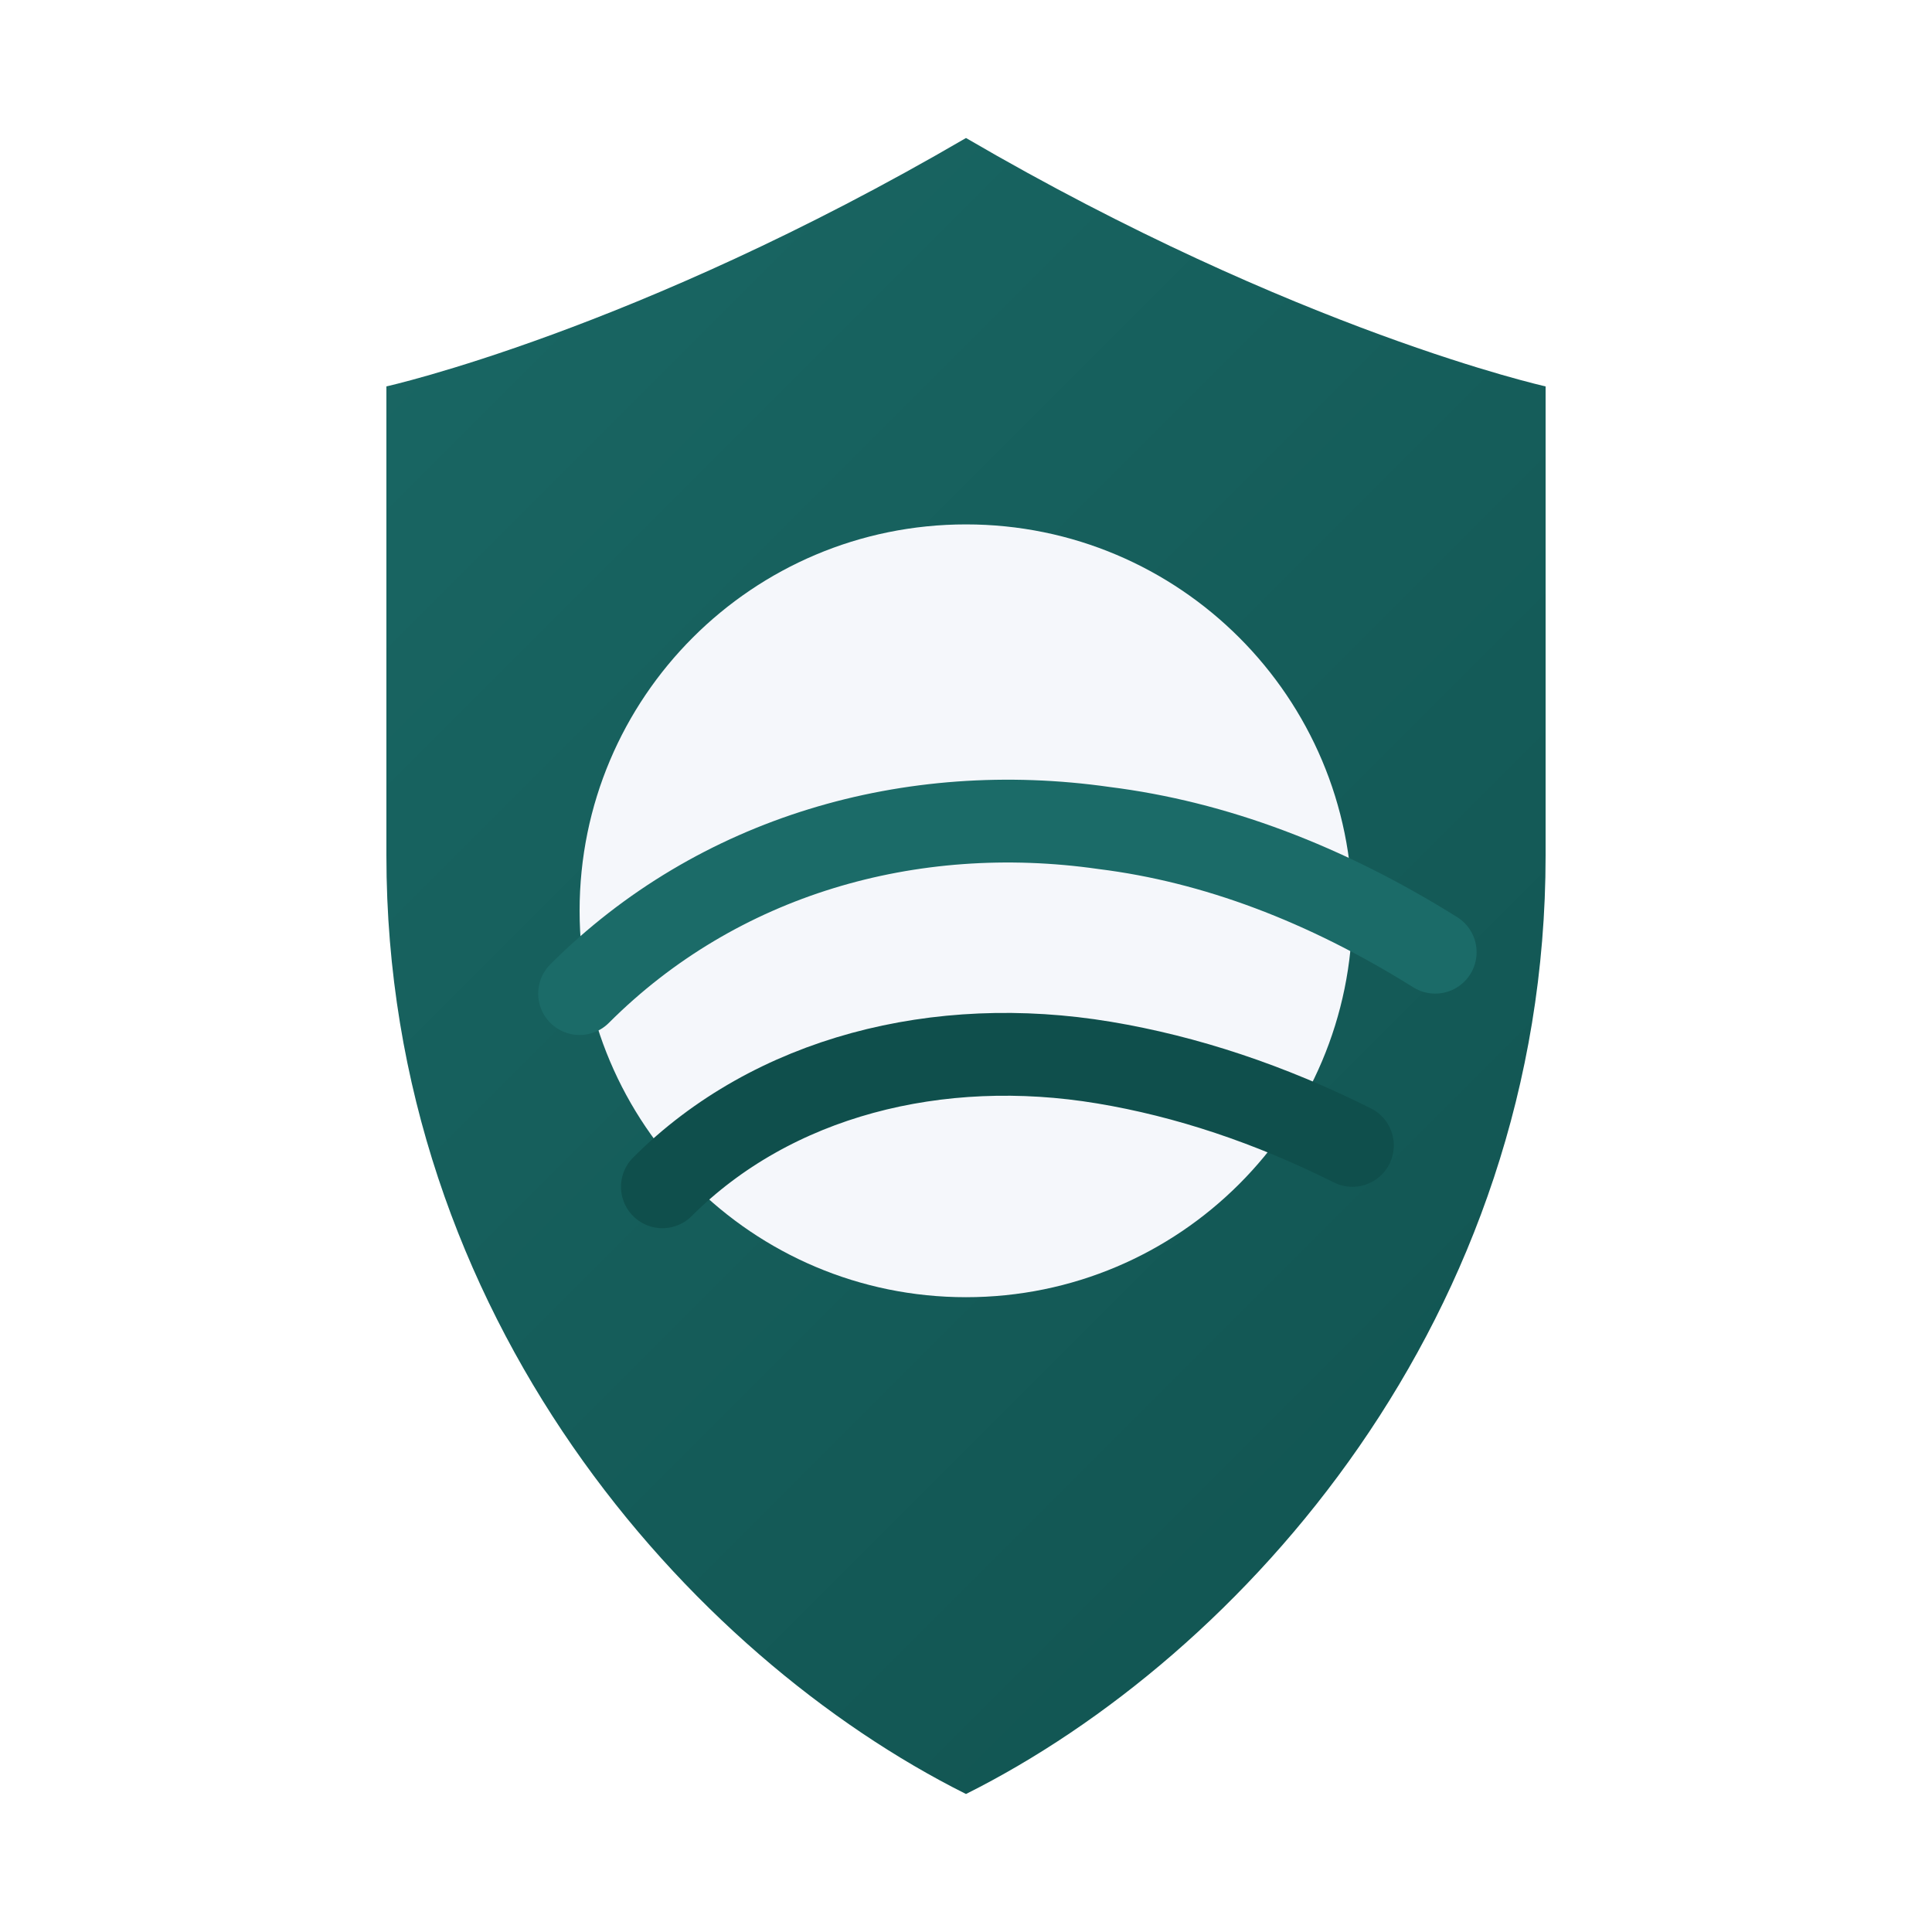
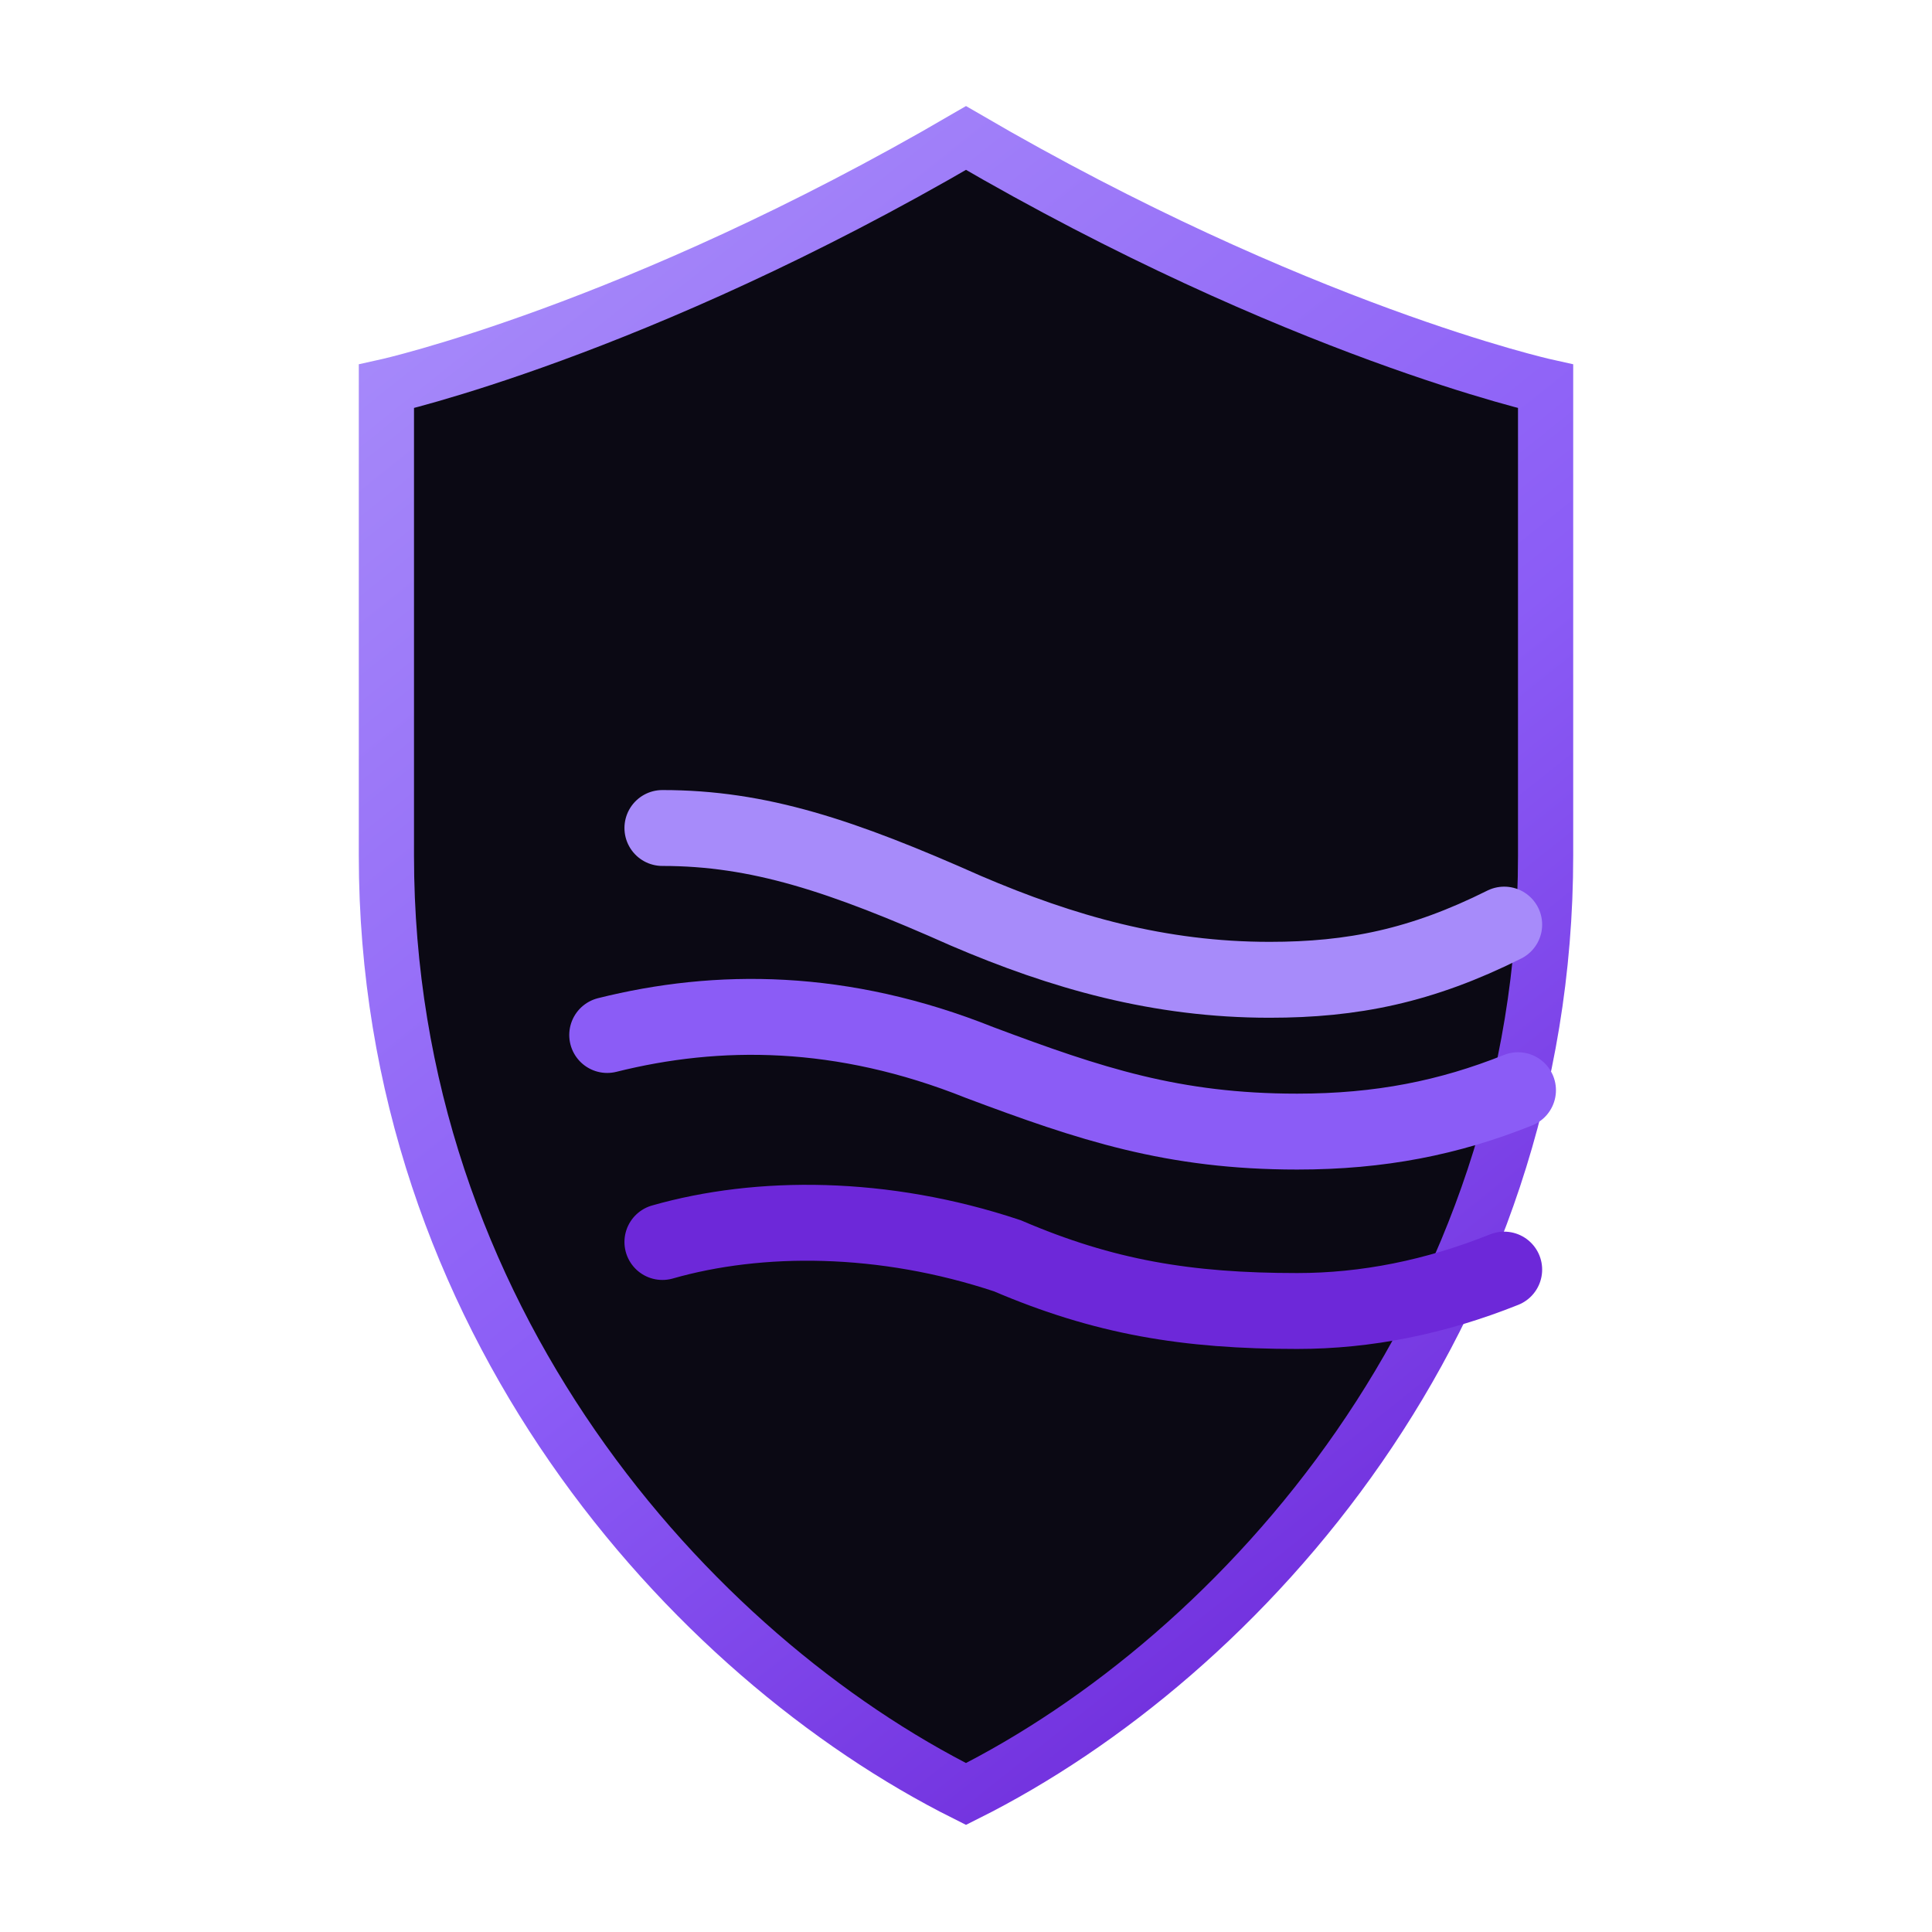
<svg xmlns="http://www.w3.org/2000/svg" width="512" height="512" viewBox="0 0 140 140" fill="none" role="img" aria-labelledby="sw-title sw-desc">
  <defs>
-     <linearGradient id="sw-shield" x1="0" y1="0" x2="140" y2="140" gradientUnits="userSpaceOnUse">
-       <stop offset="0" stop-color="#1B6B68" />
-       <stop offset="1" stop-color="#0F4F4C" />
+     <linearGradient id="sw-stroke" x1="30" y1="18" x2="110" y2="118" gradientUnits="userSpaceOnUse">
+       <stop offset="0" stop-color="#A78BFA" />
+       <stop offset="0.55" stop-color="#8B5CF6" />
+       <stop offset="1" stop-color="#6D28D9" />
    </linearGradient>
  </defs>
-   <path d="M70 10C46 24 28 28 28 28v34c0 33.5 22 58 42 68 20-10 42-34.5 42-68V28s-18-4-42-18z" fill="url(#sw-shield)" />
-   <circle cx="70" cy="66" r="28" fill="#F5F7FB" />
-   <path d="M42 72c10-10 24-14 38-12 8 1 16 4 24 9" stroke="#1B6B68" stroke-width="6" stroke-linecap="round" />
-   <path d="M48 86c8-8 20-11 32-9 6 1 12 3 18 6" stroke="#0F4F4C" stroke-width="6" stroke-linecap="round" />
+   <path d="M70 10C46 24 28 28 28 28v34c0 33.5 22 58 42 68 20-10 42-34.5 42-68V28s-18-4-42-18z" fill="#0B0914" stroke="url(#sw-stroke)" stroke-width="4" />
+   <path d="M48 60c7 0 13 2 22 6 7 3 14 5 22 5 6 0 11-1 17-4" stroke="#A78BFA" stroke-width="5.5" stroke-linecap="round" />
+   <path d="M44 75c8-2 17-2 27 2 8 3 14 5 23 5 6 0 11-1 16-3" stroke="#8B5CF6" stroke-width="5.5" stroke-linecap="round" />
+   <path d="M48 90c7-2 16-2 25 1 7 3 13 4 21 4 5 0 10-1 15-3" stroke="#6D28D9" stroke-width="5.5" stroke-linecap="round" />
</svg>
